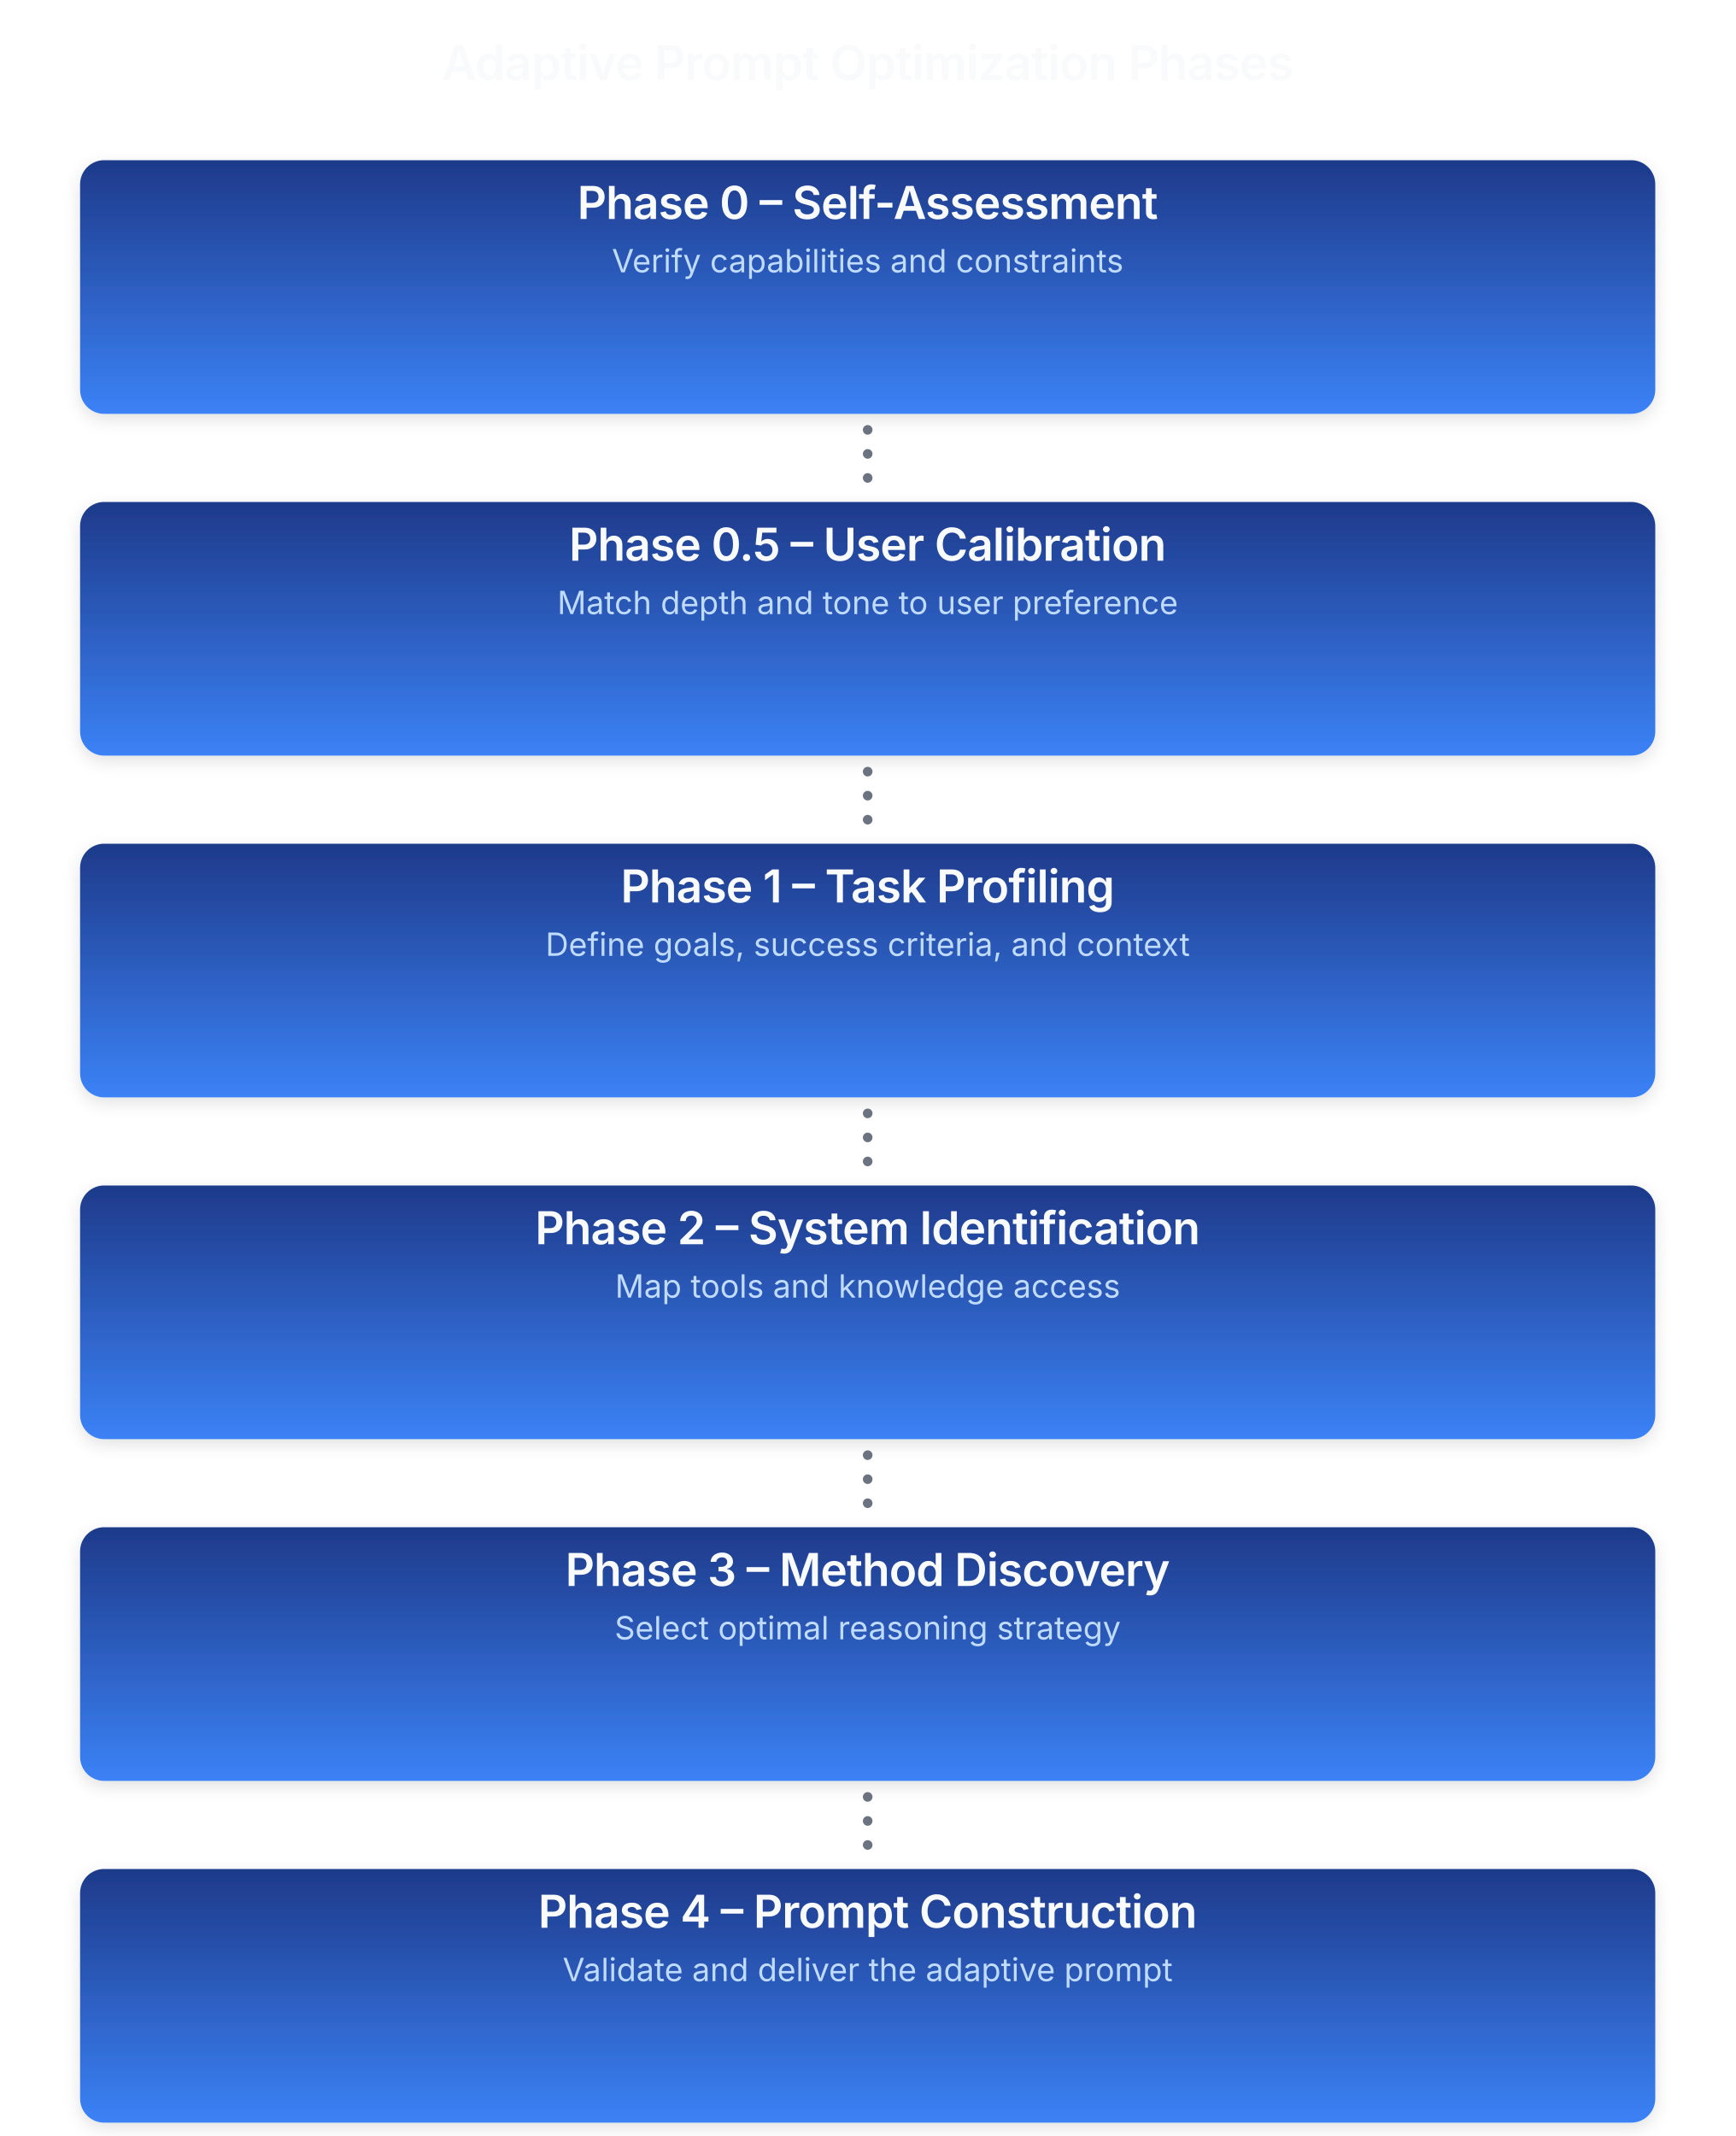
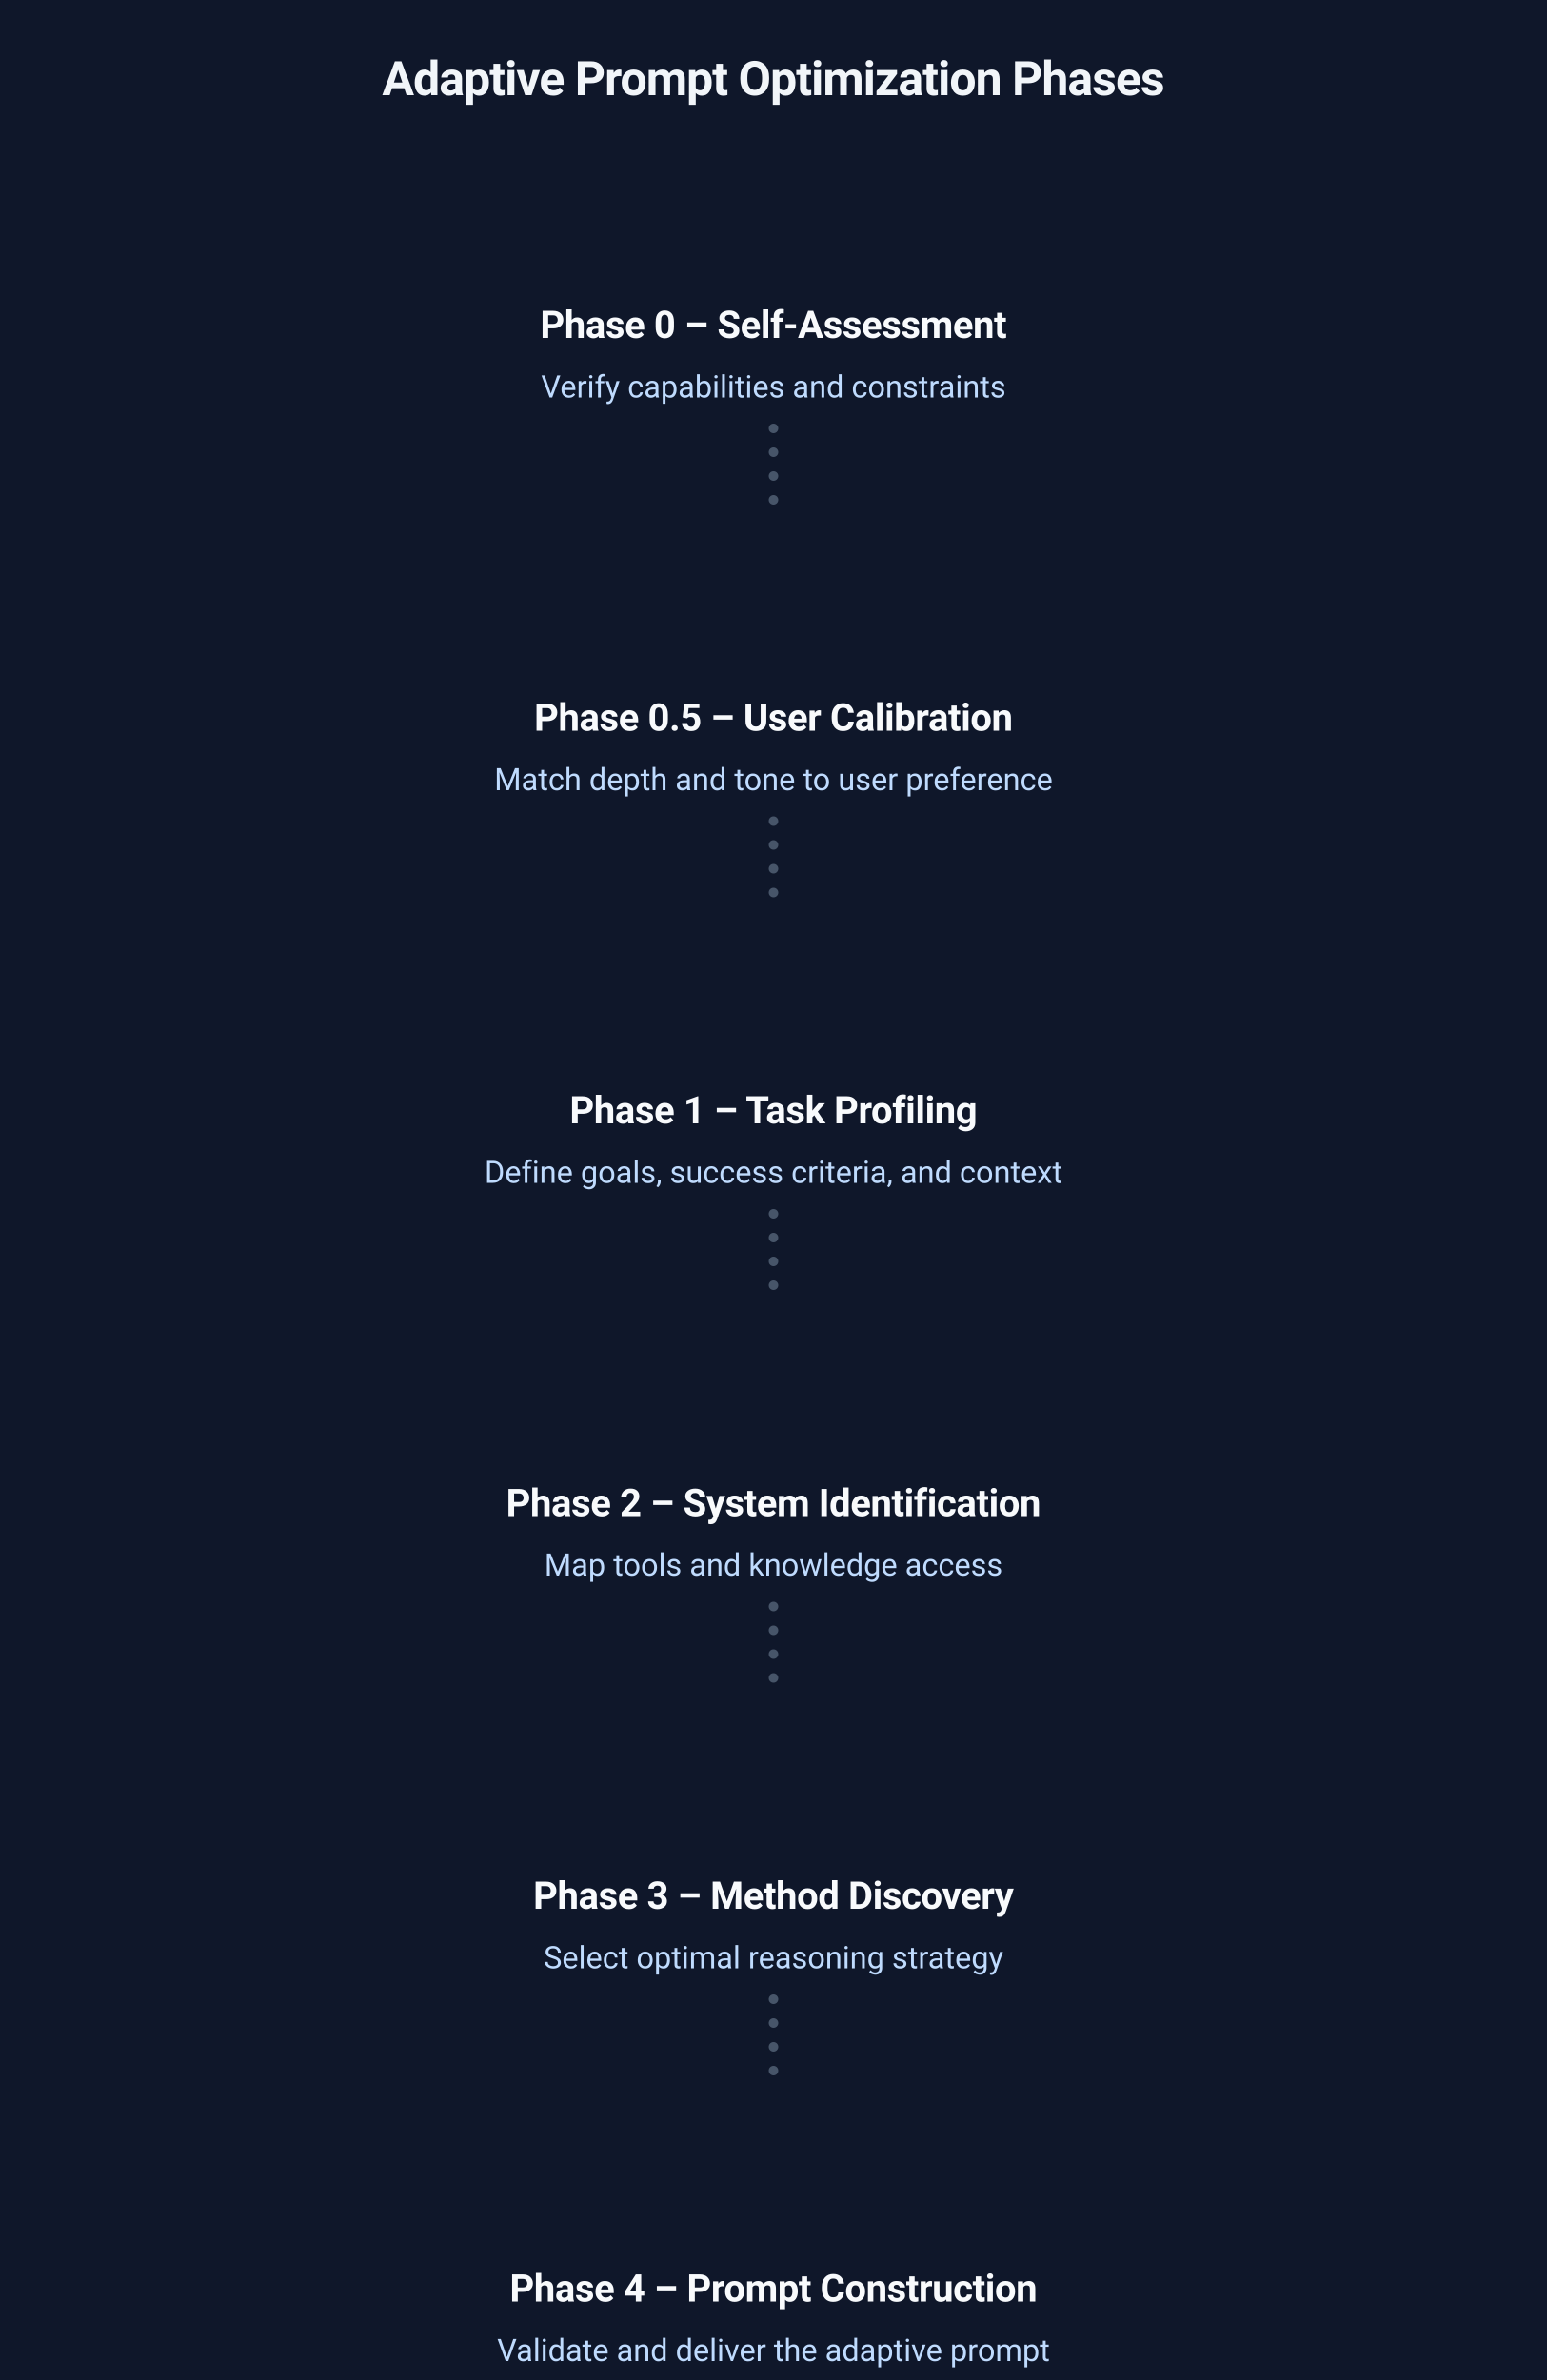
- <svg xmlns="http://www.w3.org/2000/svg" width="650" height="800" viewBox="0 0 650 800" preserveAspectRatio="xMidYMid meet">
+ <svg xmlns="http://www.w3.org/2000/svg" width="650" height="1000" viewBox="0 0 650 1000" preserveAspectRatio="xMidYMid meet">
  <defs>
-     <linearGradient id="phaseBlueDark" x1="0" y1="0" x2="0" y2="1">
-       <stop offset="0%" stop-color="#1E3A8A" />
-       <stop offset="100%" stop-color="#3B82F6" />
+     <linearGradient id="phaseBlueDark" x1="0%" y1="0%" x2="0%" y2="100%">
+       <stop offset="0%" stop-color="#1E3A8A" stop-opacity="1" />
+       <stop offset="100%" stop-color="#3B82F6" stop-opacity="1" />
    </linearGradient>
-     <filter id="shadowDark">
-       <feDropShadow dx="0" dy="2" stdDeviation="3" flood-opacity="0.12" flood-color="#000000" />
+     <filter id="shadowDark" x="-2" y="-2" width="104%" height="104%">
+       <feDropShadow dx="0" dy="1" stdDeviation="2" flood-opacity="0.15" flood-color="#000" />
+     </filter>
+     <filter id="glowDark" height="130%" width="130%">
+       <feGaussianBlur stdDeviation="1" result="coloredBlur" />
+       <feMerge>
+         <feMergeNode in="coloredBlur" />
+         <feMergeNode in="SourceGraphic" />
+       </feMerge>
    </filter>
  </defs>
-   <text x="325" y="30" text-anchor="middle" font-family="system-ui, -apple-system, sans-serif" font-weight="600" font-size="18" fill="#F9FAFB" letter-spacing="-0.015em">
+   <rect width="100%" height="100%" fill="#0F172A" />
+   <text x="325" y="40" text-anchor="middle" font-family="system-ui, -apple-system, BlinkMacSystemFont, 'Segoe UI', Roboto, sans-serif" font-weight="600" font-size="20" fill="#F1F5F9" letter-spacing="-0.02em" font-kerning="auto">
    Adaptive Prompt Optimization Phases
  </text>
-   <rect x="30" y="60" width="590" height="95" rx="9" fill="url(#phaseBlueDark)" filter="url(#shadowDark)" />
-   <text x="325" y="82" text-anchor="middle" font-family="system-ui, -apple-system, sans-serif" font-weight="600" font-size="17" fill="#F9FAFB" letter-spacing="-0.015em">
-     Phase 0 – Self-Assessment
-   </text>
-   <text x="325" y="102" text-anchor="middle" font-family="system-ui, -apple-system, sans-serif" font-weight="400" font-size="12" fill="#BFDBFE" letter-spacing="0">
-     Verify capabilities and constraints
-   </text>
-   <circle cx="325" cy="161" r="1.8" fill="#6B7280" />
-   <circle cx="325" cy="170" r="1.8" fill="#6B7280" />
-   <circle cx="325" cy="179" r="1.8" fill="#6B7280" />
-   <rect x="30" y="188" width="590" height="95" rx="9" fill="url(#phaseBlueDark)" filter="url(#shadowDark)" />
-   <text x="325" y="210" text-anchor="middle" font-family="system-ui, -apple-system, sans-serif" font-weight="600" font-size="17" fill="#F9FAFB" letter-spacing="-0.015em">
-     Phase 0.5 – User Calibration
-   </text>
-   <text x="325" y="230" text-anchor="middle" font-family="system-ui, -apple-system, sans-serif" font-weight="400" font-size="12" fill="#BFDBFE" letter-spacing="0">
-     Match depth and tone to user preference
-   </text>
-   <circle cx="325" cy="289" r="1.8" fill="#6B7280" />
-   <circle cx="325" cy="298" r="1.8" fill="#6B7280" />
-   <circle cx="325" cy="307" r="1.8" fill="#6B7280" />
-   <rect x="30" y="316" width="590" height="95" rx="9" fill="url(#phaseBlueDark)" filter="url(#shadowDark)" />
-   <text x="325" y="338" text-anchor="middle" font-family="system-ui, -apple-system, sans-serif" font-weight="600" font-size="17" fill="#F9FAFB" letter-spacing="-0.015em">
-     Phase 1 – Task Profiling
-   </text>
-   <text x="325" y="358" text-anchor="middle" font-family="system-ui, -apple-system, sans-serif" font-weight="400" font-size="12" fill="#BFDBFE" letter-spacing="0">
-     Define goals, success criteria, and context
-   </text>
-   <circle cx="325" cy="417" r="1.8" fill="#6B7280" />
-   <circle cx="325" cy="426" r="1.8" fill="#6B7280" />
-   <circle cx="325" cy="435" r="1.8" fill="#6B7280" />
-   <rect x="30" y="444" width="590" height="95" rx="9" fill="url(#phaseBlueDark)" filter="url(#shadowDark)" />
-   <text x="325" y="466" text-anchor="middle" font-family="system-ui, -apple-system, sans-serif" font-weight="600" font-size="17" fill="#F9FAFB" letter-spacing="-0.015em">
-     Phase 2 – System Identification
-   </text>
-   <text x="325" y="486" text-anchor="middle" font-family="system-ui, -apple-system, sans-serif" font-weight="400" font-size="12" fill="#BFDBFE" letter-spacing="0">
-     Map tools and knowledge access
-   </text>
-   <circle cx="325" cy="545" r="1.8" fill="#6B7280" />
-   <circle cx="325" cy="554" r="1.8" fill="#6B7280" />
-   <circle cx="325" cy="563" r="1.8" fill="#6B7280" />
-   <rect x="30" y="572" width="590" height="95" rx="9" fill="url(#phaseBlueDark)" filter="url(#shadowDark)" />
-   <text x="325" y="594" text-anchor="middle" font-family="system-ui, -apple-system, sans-serif" font-weight="600" font-size="17" fill="#F9FAFB" letter-spacing="-0.015em">
-     Phase 3 – Method Discovery
-   </text>
-   <text x="325" y="614" text-anchor="middle" font-family="system-ui, -apple-system, sans-serif" font-weight="400" font-size="12" fill="#BFDBFE" letter-spacing="0">
-     Select optimal reasoning strategy
-   </text>
-   <circle cx="325" cy="673" r="1.8" fill="#6B7280" />
-   <circle cx="325" cy="682" r="1.8" fill="#6B7280" />
-   <circle cx="325" cy="691" r="1.8" fill="#6B7280" />
-   <rect x="30" y="700" width="590" height="95" rx="9" fill="url(#phaseBlueDark)" filter="url(#shadowDark)" />
-   <text x="325" y="722" text-anchor="middle" font-family="system-ui, -apple-system, sans-serif" font-weight="600" font-size="17" fill="#F9FAFB" letter-spacing="-0.015em">
-     Phase 4 – Prompt Construction
-   </text>
-   <text x="325" y="742" text-anchor="middle" font-family="system-ui, -apple-system, sans-serif" font-weight="400" font-size="12" fill="#BFDBFE" letter-spacing="0">
-     Validate and deliver the adaptive prompt
-   </text>
+   <g transform="translate(30, 60)">
+     <rect width="590" height="105" rx="12" fill="url(#phaseBlueDark)" filter="url(#shadowDark)" />
+     <text x="295" y="82" text-anchor="middle" font-family="system-ui, -apple-system, BlinkMacSystemFont, 'Segoe UI', Roboto, sans-serif" font-weight="600" font-size="16" fill="#F8FAFC" letter-spacing="-0.01em" font-kerning="auto">Phase 0 – Self-Assessment</text>
+     <text x="295" y="107" text-anchor="middle" font-family="system-ui, -apple-system, BlinkMacSystemFont, 'Segoe UI', Roboto, sans-serif" font-weight="400" font-size="13" fill="#BFDBFE" letter-spacing="0" font-kerning="auto">Verify capabilities and constraints</text>
+   </g>
+   <circle cx="325" cy="180" r="2" fill="#475569" />
+   <circle cx="325" cy="190" r="2" fill="#475569" />
+   <circle cx="325" cy="200" r="2" fill="#475569" />
+   <circle cx="325" cy="210" r="2" fill="#475569" />
+   <g transform="translate(30, 225)">
+     <rect width="590" height="105" rx="12" fill="url(#phaseBlueDark)" filter="url(#shadowDark)" />
+     <text x="295" y="82" text-anchor="middle" font-family="system-ui, -apple-system, BlinkMacSystemFont, 'Segoe UI', Roboto, sans-serif" font-weight="600" font-size="16" fill="#F8FAFC" letter-spacing="-0.01em" font-kerning="auto">Phase 0.5 – User Calibration</text>
+     <text x="295" y="107" text-anchor="middle" font-family="system-ui, -apple-system, BlinkMacSystemFont, 'Segoe UI', Roboto, sans-serif" font-weight="400" font-size="13" fill="#BFDBFE" letter-spacing="0" font-kerning="auto">Match depth and tone to user preference</text>
+   </g>
+   <circle cx="325" cy="345" r="2" fill="#475569" />
+   <circle cx="325" cy="355" r="2" fill="#475569" />
+   <circle cx="325" cy="365" r="2" fill="#475569" />
+   <circle cx="325" cy="375" r="2" fill="#475569" />
+   <g transform="translate(30, 390)">
+     <rect width="590" height="105" rx="12" fill="url(#phaseBlueDark)" filter="url(#shadowDark)" />
+     <text x="295" y="82" text-anchor="middle" font-family="system-ui, -apple-system, BlinkMacSystemFont, 'Segoe UI', Roboto, sans-serif" font-weight="600" font-size="16" fill="#F8FAFC" letter-spacing="-0.01em" font-kerning="auto">Phase 1 – Task Profiling</text>
+     <text x="295" y="107" text-anchor="middle" font-family="system-ui, -apple-system, BlinkMacSystemFont, 'Segoe UI', Roboto, sans-serif" font-weight="400" font-size="13" fill="#BFDBFE" letter-spacing="0" font-kerning="auto">Define goals, success criteria, and context</text>
+   </g>
+   <circle cx="325" cy="510" r="2" fill="#475569" />
+   <circle cx="325" cy="520" r="2" fill="#475569" />
+   <circle cx="325" cy="530" r="2" fill="#475569" />
+   <circle cx="325" cy="540" r="2" fill="#475569" />
+   <g transform="translate(30, 555)">
+     <rect width="590" height="105" rx="12" fill="url(#phaseBlueDark)" filter="url(#shadowDark)" />
+     <text x="295" y="82" text-anchor="middle" font-family="system-ui, -apple-system, BlinkMacSystemFont, 'Segoe UI', Roboto, sans-serif" font-weight="600" font-size="16" fill="#F8FAFC" letter-spacing="-0.01em" font-kerning="auto">Phase 2 – System Identification</text>
+     <text x="295" y="107" text-anchor="middle" font-family="system-ui, -apple-system, BlinkMacSystemFont, 'Segoe UI', Roboto, sans-serif" font-weight="400" font-size="13" fill="#BFDBFE" letter-spacing="0" font-kerning="auto">Map tools and knowledge access</text>
+   </g>
+   <circle cx="325" cy="675" r="2" fill="#475569" />
+   <circle cx="325" cy="685" r="2" fill="#475569" />
+   <circle cx="325" cy="695" r="2" fill="#475569" />
+   <circle cx="325" cy="705" r="2" fill="#475569" />
+   <g transform="translate(30, 720)">
+     <rect width="590" height="105" rx="12" fill="url(#phaseBlueDark)" filter="url(#shadowDark)" />
+     <text x="295" y="82" text-anchor="middle" font-family="system-ui, -apple-system, BlinkMacSystemFont, 'Segoe UI', Roboto, sans-serif" font-weight="600" font-size="16" fill="#F8FAFC" letter-spacing="-0.01em" font-kerning="auto">Phase 3 – Method Discovery</text>
+     <text x="295" y="107" text-anchor="middle" font-family="system-ui, -apple-system, BlinkMacSystemFont, 'Segoe UI', Roboto, sans-serif" font-weight="400" font-size="13" fill="#BFDBFE" letter-spacing="0" font-kerning="auto">Select optimal reasoning strategy</text>
+   </g>
+   <circle cx="325" cy="840" r="2" fill="#475569" />
+   <circle cx="325" cy="850" r="2" fill="#475569" />
+   <circle cx="325" cy="860" r="2" fill="#475569" />
+   <circle cx="325" cy="870" r="2" fill="#475569" />
+   <g transform="translate(30, 885)">
+     <rect width="590" height="105" rx="12" fill="url(#phaseBlueDark)" filter="url(#shadowDark)" />
+     <text x="295" y="82" text-anchor="middle" font-family="system-ui, -apple-system, BlinkMacSystemFont, 'Segoe UI', Roboto, sans-serif" font-weight="600" font-size="16" fill="#F8FAFC" letter-spacing="-0.01em" font-kerning="auto">Phase 4 – Prompt Construction</text>
+     <text x="295" y="107" text-anchor="middle" font-family="system-ui, -apple-system, BlinkMacSystemFont, 'Segoe UI', Roboto, sans-serif" font-weight="400" font-size="13" fill="#BFDBFE" letter-spacing="0" font-kerning="auto">Validate and deliver the adaptive prompt</text>
+   </g>
</svg>
